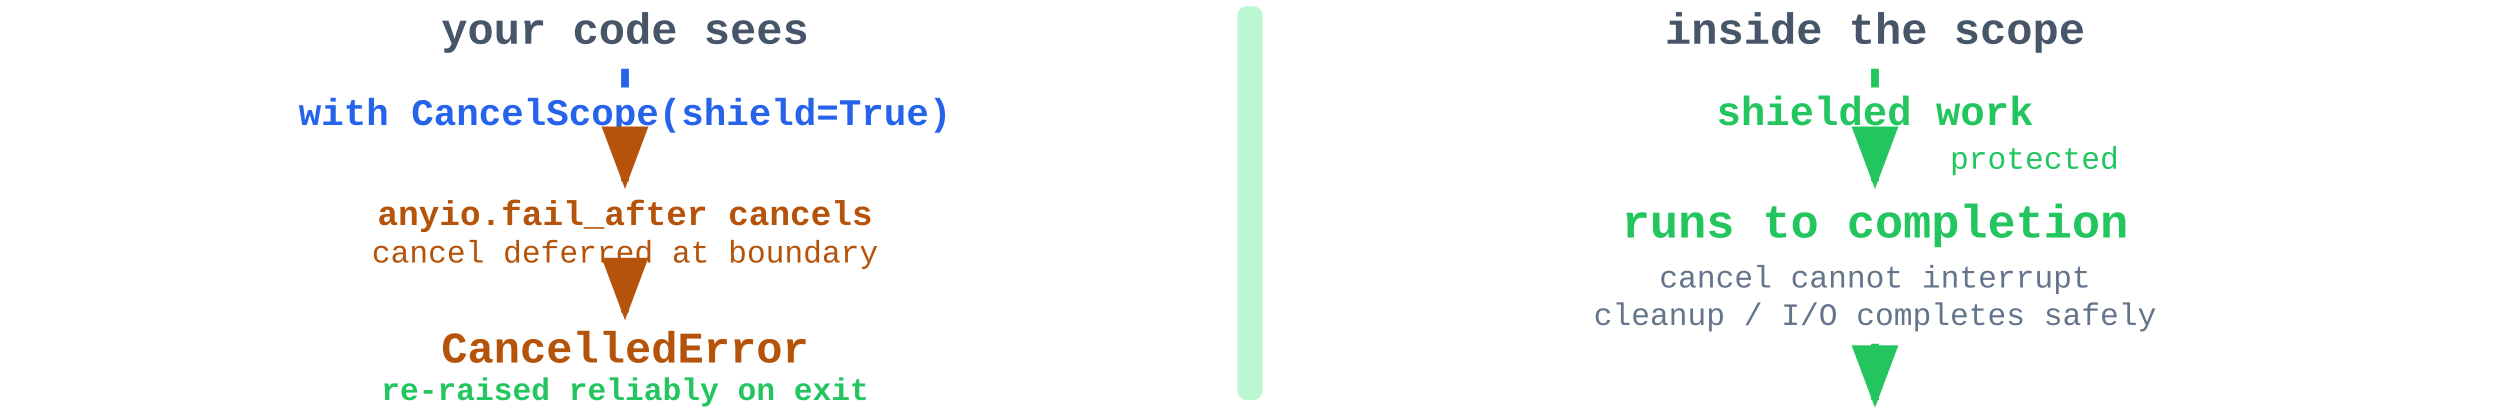
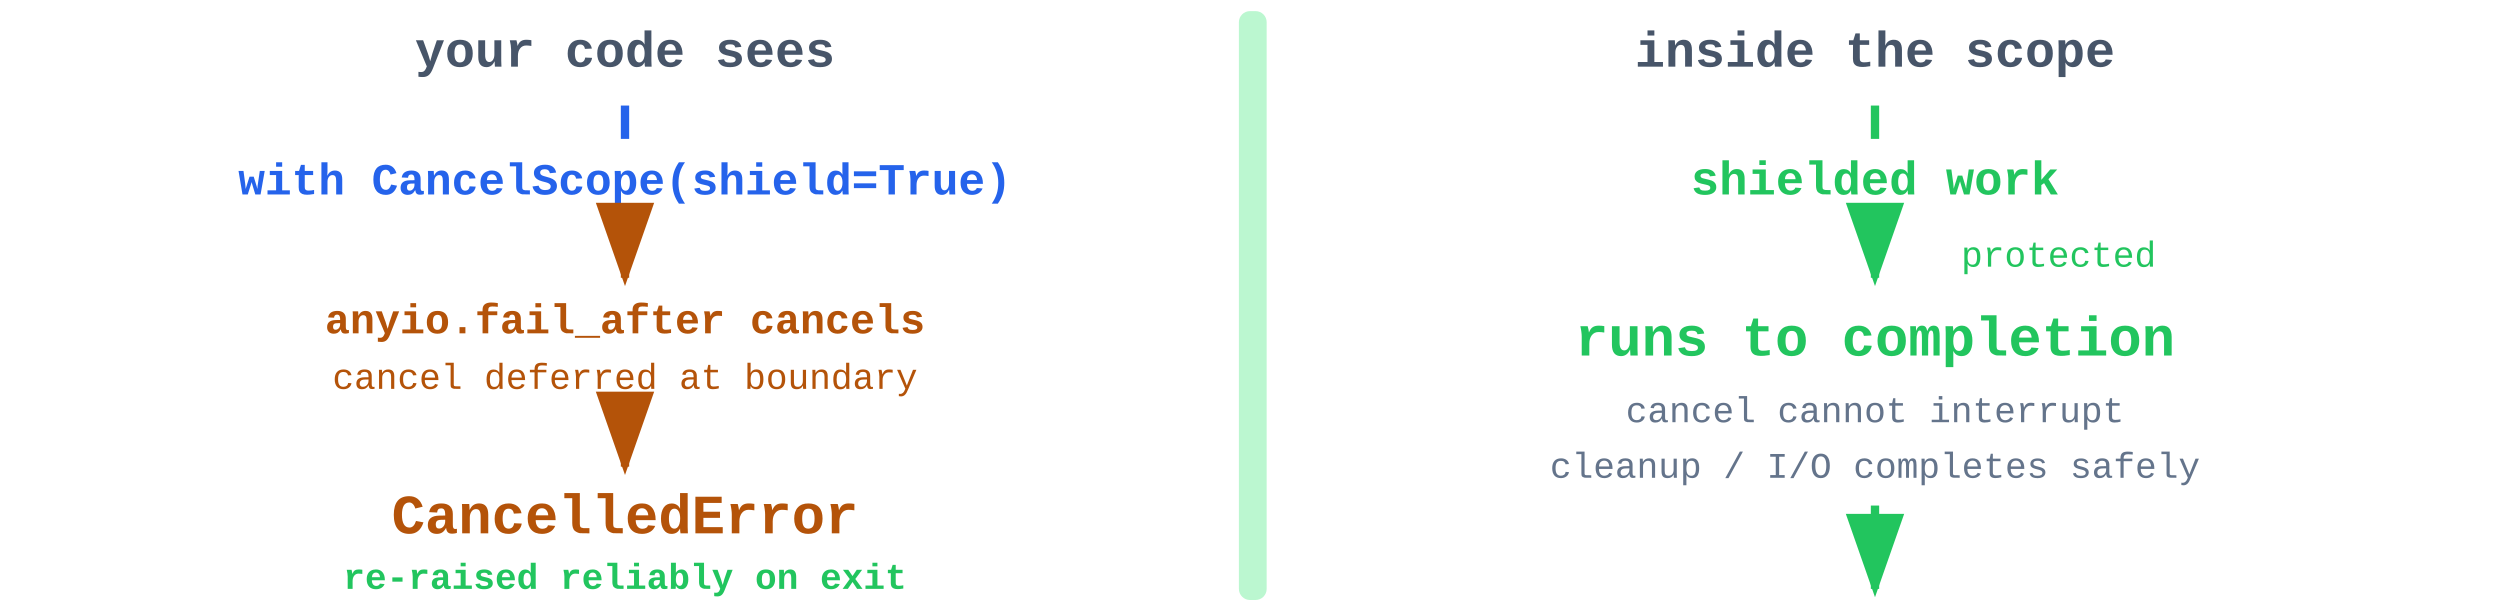
- <svg xmlns="http://www.w3.org/2000/svg" font-family="'Courier New', monospace" height="130" viewBox="0 0 800 130" width="800">
+ <svg xmlns="http://www.w3.org/2000/svg" font-family="'Courier New', monospace" height="220" viewBox="0 0 900 220" width="900">
  <defs>
-     <marker id="arrowGreen" markerHeight="6" markerWidth="8" orient="auto" refX="7" refY="3">
-       <polygon fill="#22c55e" points="0 0, 8 3, 0 6" />
+     <marker id="arrowGreen" markerHeight="7" markerWidth="10" orient="auto" refX="9" refY="3.5">
+       <polygon fill="#22c55e" points="0 0, 10 3.5, 0 7" />
    </marker>
-     <marker id="arrowAmber" markerHeight="6" markerWidth="8" orient="auto" refX="7" refY="3">
-       <polygon fill="#b45309" points="0 0, 8 3, 0 6" />
+     <marker id="arrowAmber" markerHeight="7" markerWidth="10" orient="auto" refX="9" refY="3.5">
+       <polygon fill="#b45309" points="0 0, 10 3.5, 0 7" />
    </marker>
  </defs>
-   <text fill="#475569" font-size="14" font-weight="600" text-anchor="middle" x="200" y="14">your code sees</text>
-   <text fill="#475569" font-size="14" font-weight="600" text-anchor="middle" x="600" y="14">inside the scope</text>
-   <rect fill="#bbf7d0" height="126" rx="3" width="8" x="396" y="2" />
-   <line stroke="#2563eb" stroke-width="2.5" x1="200" x2="200" y1="22" y2="28" />
-   <text fill="#2563eb" font-size="12" font-weight="700" text-anchor="middle" x="200" y="40">with CancelScope(shield=True)</text>
-   <line marker-end="url(#arrowAmber)" stroke="#b45309" stroke-width="2.5" x1="200" x2="200" y1="46" y2="58" />
-   <text fill="#b45309" font-size="11" font-weight="600" text-anchor="middle" x="200" y="72">anyio.fail_after cancels</text>
-   <text fill="#b45309" font-size="10" text-anchor="middle" x="200" y="84">cancel deferred at boundary</text>
-   <line marker-end="url(#arrowAmber)" stroke="#b45309" stroke-width="2.5" x1="200" x2="200" y1="88" y2="100" />
-   <text fill="#b45309" font-size="14" font-weight="700" text-anchor="middle" x="200" y="116">CancelledError</text>
-   <text fill="#22c55e" font-size="10" font-weight="600" text-anchor="middle" x="200" y="128">re-raised reliably on exit</text>
-   <line stroke="#22c55e" stroke-width="2.5" x1="600" x2="600" y1="22" y2="28" />
-   <text fill="#22c55e" font-size="13" font-weight="600" text-anchor="middle" x="600" y="40">shielded work</text>
-   <line marker-end="url(#arrowGreen)" stroke="#22c55e" stroke-width="2.5" x1="600" x2="600" y1="46" y2="58" />
-   <text fill="#22c55e" font-size="10" x="624" y="54">protected</text>
-   <text fill="#22c55e" font-size="15" font-weight="700" text-anchor="middle" x="600" y="76">runs to completion</text>
-   <text fill="#64748b" font-size="10" text-anchor="middle" x="600" y="92">cancel cannot interrupt</text>
-   <text fill="#64748b" font-size="10" text-anchor="middle" x="600" y="104">cleanup / I/O completes safely</text>
-   <line marker-end="url(#arrowGreen)" stroke="#22c55e" stroke-width="2.5" x1="600" x2="600" y1="110" y2="128" />
+   <text fill="#475569" font-size="18" font-weight="600" text-anchor="middle" x="225" y="24">your code sees</text>
+   <text fill="#475569" font-size="18" font-weight="600" text-anchor="middle" x="675" y="24">inside the scope</text>
+   <rect fill="#bbf7d0" height="212" rx="4" width="10" x="446" y="4" />
+   <line stroke="#2563eb" stroke-width="3" x1="225" x2="225" y1="38" y2="50" />
+   <text fill="#2563eb" font-size="16" font-weight="700" text-anchor="middle" x="225" y="70">with CancelScope(shield=True)</text>
+   <line marker-end="url(#arrowAmber)" stroke="#b45309" stroke-width="3" x1="225" x2="225" y1="80" y2="100" />
+   <text fill="#b45309" font-size="15" font-weight="600" text-anchor="middle" x="225" y="120">anyio.fail_after cancels</text>
+   <text fill="#b45309" font-size="13" text-anchor="middle" x="225" y="140">cancel deferred at boundary</text>
+   <line marker-end="url(#arrowAmber)" stroke="#b45309" stroke-width="3" x1="225" x2="225" y1="148" y2="168" />
+   <text fill="#b45309" font-size="20" font-weight="700" text-anchor="middle" x="225" y="192">CancelledError</text>
+   <text fill="#22c55e" font-size="13" font-weight="600" text-anchor="middle" x="225" y="212">re-raised reliably on exit</text>
+   <line stroke="#22c55e" stroke-width="3" x1="675" x2="675" y1="38" y2="50" />
+   <text fill="#22c55e" font-size="17" font-weight="600" text-anchor="middle" x="675" y="70">shielded work</text>
+   <line marker-end="url(#arrowGreen)" stroke="#22c55e" stroke-width="3" x1="675" x2="675" y1="80" y2="100" />
+   <text fill="#22c55e" font-size="13" x="706" y="96">protected</text>
+   <text fill="#22c55e" font-size="20" font-weight="700" text-anchor="middle" x="675" y="128">runs to completion</text>
+   <text fill="#64748b" font-size="13" text-anchor="middle" x="675" y="152">cancel cannot interrupt</text>
+   <text fill="#64748b" font-size="13" text-anchor="middle" x="675" y="172">cleanup / I/O completes safely</text>
+   <line marker-end="url(#arrowGreen)" stroke="#22c55e" stroke-width="3" x1="675" x2="675" y1="182" y2="212" />
</svg>
